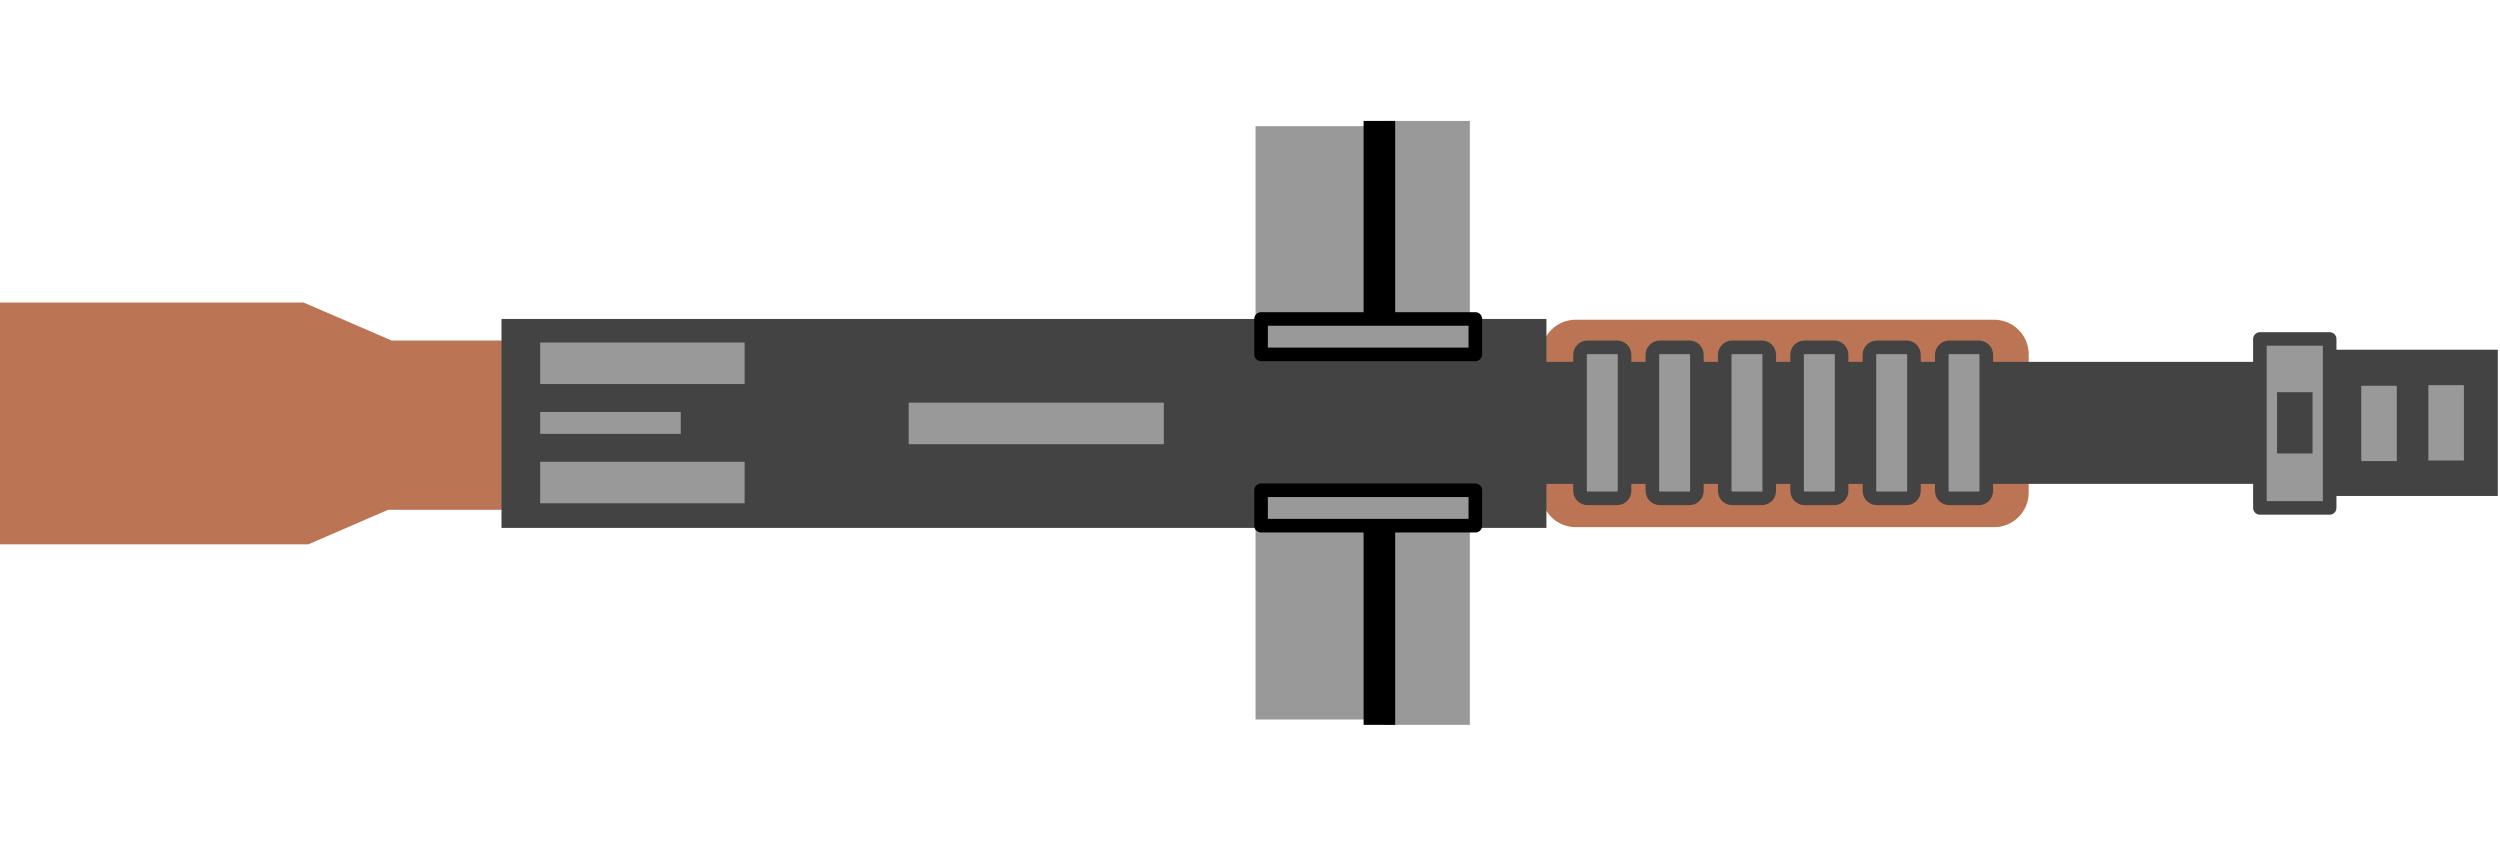
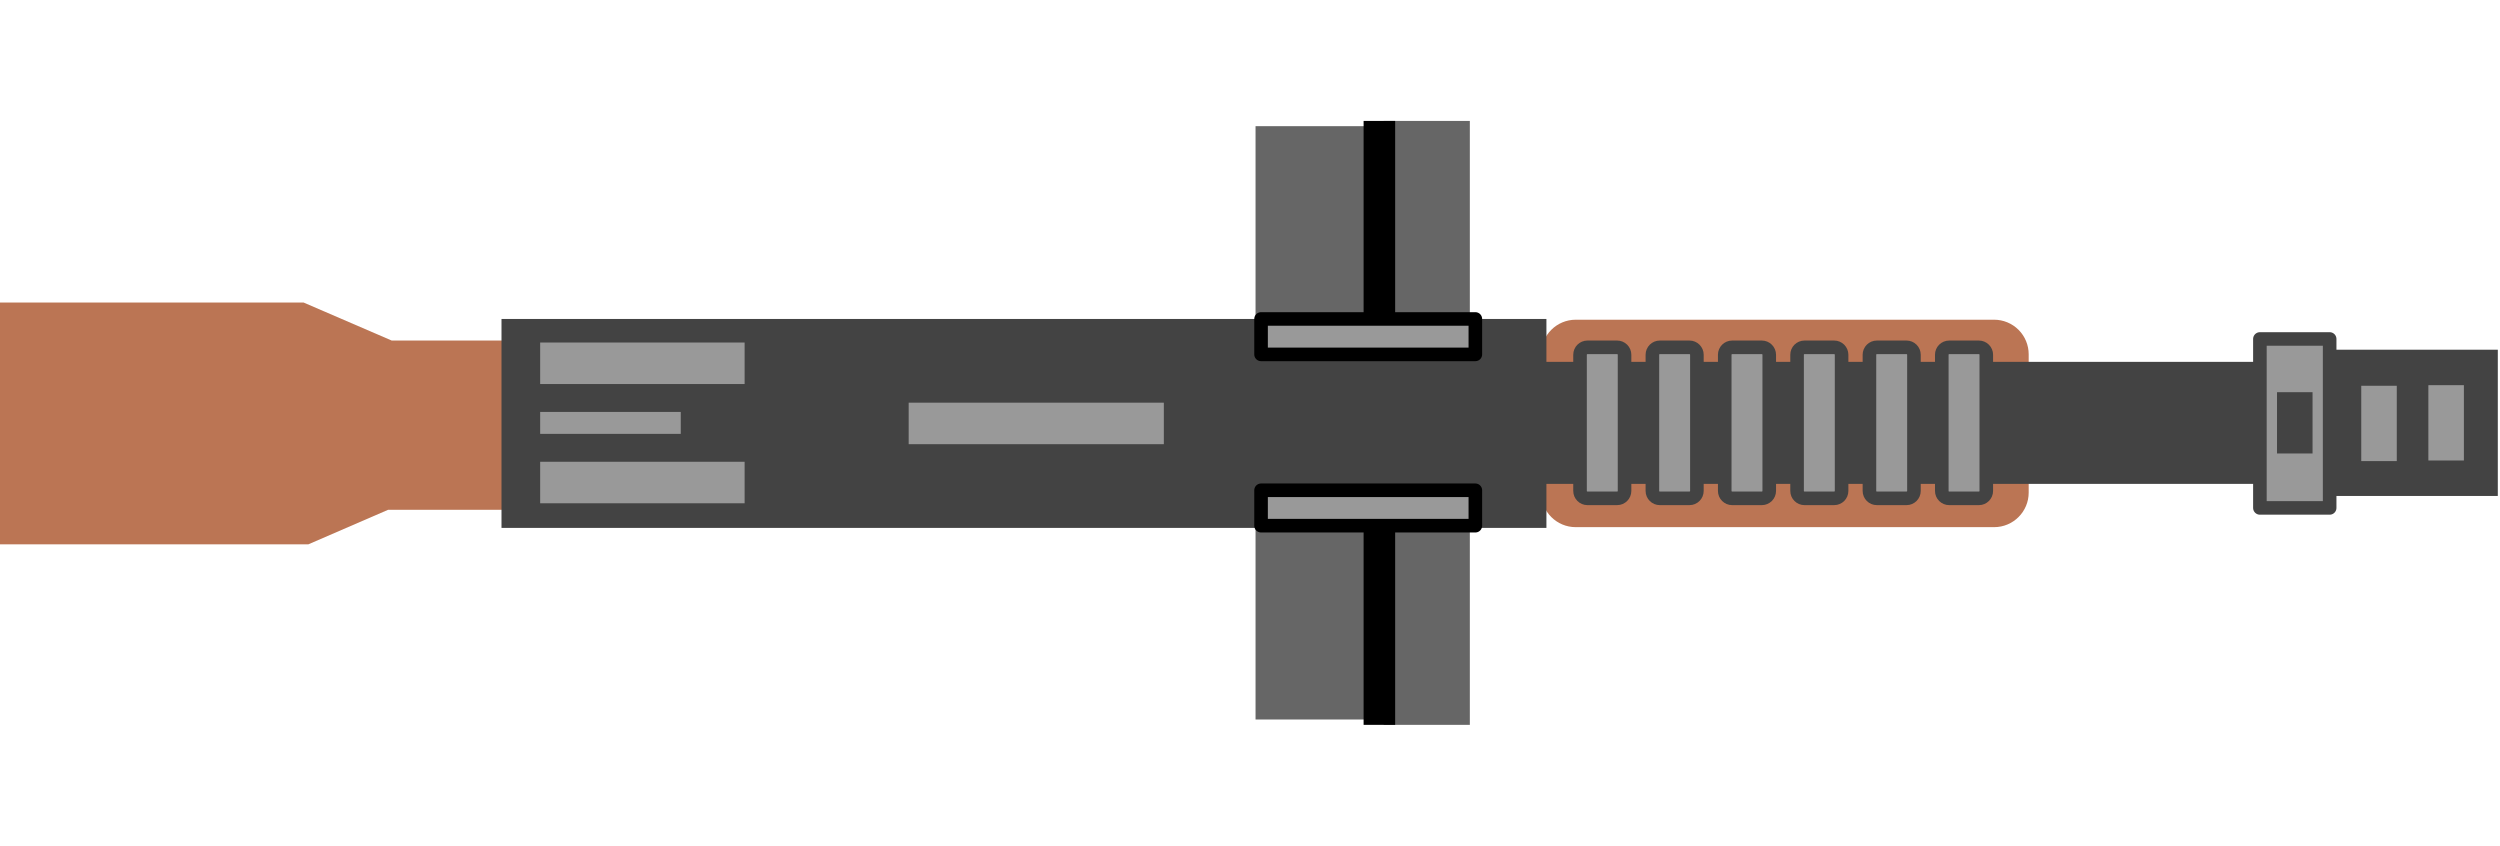
<svg xmlns="http://www.w3.org/2000/svg" version="1.1" viewBox="0.0 0.0 736.0 249.0" fill="none" stroke="none" stroke-linecap="square" stroke-miterlimit="10">
  <clipPath id="p.0">
    <path d="m0 0l736.0 0l0 249.0l-736.0 0l0 -249.0z" clip-rule="nonzero" />
  </clipPath>
  <g clip-path="url(#p.0)">
    <path fill="#000000" fill-opacity="0.0" d="m0 0l736.0 0l0 249.0l-736.0 0z" fill-rule="evenodd" />
    <path fill="#bb7554" d="m453.717 104.302l0 0c0 -5.622 4.557 -10.179 10.179 -10.179l123.17 0c2.7 0 5.289 1.072 7.197 2.981c1.909 1.909 2.981 4.498 2.981 7.197l0 40.714c0 5.622 -4.557 10.179 -10.179 10.179l-123.17 0c-5.622 0 -10.179 -4.557 -10.179 -10.179z" fill-rule="evenodd" />
-     <path fill="#999999" d="m369.633 37.145l37.071 0l0 174.677l-37.071 0z" fill-rule="evenodd" />
-     <path fill="#999999" d="m407.365 35.601l25.354 0l0 177.795l-25.354 0z" fill-rule="evenodd" />
+     <path fill="#666666" d="m369.633 37.145l37.071 0l0 174.677l-37.071 0z" fill-rule="evenodd" />
+     <path fill="#666666" d="m407.365 35.601l25.354 0l0 177.795l-25.354 0z" fill-rule="evenodd" />
    <path fill="#000000" d="m401.444 35.601l9.291 0l0 177.795l-9.291 0z" fill-rule="evenodd" />
    <path fill="#bb7554" d="m193.452 100.249l-78.152 0l-25.933 -11.188l-89.367 0l0 71.195l90.769 0l23.48 -10.169l79.552 0z" fill-rule="evenodd" />
    <path fill="#434343" d="m147.643 93.903l307.622 0l0 61.512l-307.622 0z" fill-rule="evenodd" />
    <path fill="#999999" d="m159.026 100.839l60.189 0l0 12.22l-60.189 0z" fill-rule="evenodd" />
    <path fill="#999999" d="m267.514 118.548l75.118 0l0 12.22l-75.118 0z" fill-rule="evenodd" />
    <path fill="#999999" d="m159.026 121.274l41.386 0l0 6.457l-41.386 0z" fill-rule="evenodd" />
    <path fill="#999999" d="m159.026 135.944l60.189 0l0 12.22l-60.189 0z" fill-rule="evenodd" />
    <path fill="#999999" d="m371.255 144.339l63.087 0l0 10.425l-63.087 0z" fill-rule="evenodd" />
    <path stroke="#000000" stroke-width="4.0" stroke-linejoin="round" stroke-linecap="butt" d="m371.255 144.339l63.087 0l0 10.425l-63.087 0z" fill-rule="evenodd" />
    <path fill="#999999" d="m371.255 93.903l63.087 0l0 10.425l-63.087 0z" fill-rule="evenodd" />
    <path stroke="#000000" stroke-width="4.0" stroke-linejoin="round" stroke-linecap="butt" d="m371.255 93.903l63.087 0l0 10.425l-63.087 0z" fill-rule="evenodd" />
    <path fill="#434343" d="m687.669 102.955l47.685 0l0 43.055l-47.685 0z" fill-rule="evenodd" />
    <path fill="#434343" d="m454.627 106.531l212.756 0l0 35.923l-212.756 0z" fill-rule="evenodd" />
    <path fill="#999999" d="m465.164 104.44l0 0c0 -1.206 0.978 -2.184 2.184 -2.184l8.735 0l0 0c0.579 0 1.135 0.23 1.544 0.64c0.41 0.41 0.64 0.965 0.64 1.544l0 40.087c0 1.206 -0.978 2.184 -2.184 2.184l-8.735 0c-1.206 0 -2.184 -0.978 -2.184 -2.184z" fill-rule="evenodd" />
    <path stroke="#434343" stroke-width="4.0" stroke-linejoin="round" stroke-linecap="butt" d="m465.164 104.44l0 0c0 -1.206 0.978 -2.184 2.184 -2.184l8.735 0l0 0c0.579 0 1.135 0.23 1.544 0.64c0.41 0.41 0.64 0.965 0.64 1.544l0 40.087c0 1.206 -0.978 2.184 -2.184 2.184l-8.735 0c-1.206 0 -2.184 -0.978 -2.184 -2.184z" fill-rule="evenodd" />
    <path fill="#999999" d="m486.463 104.44l0 0c0 -1.206 0.978 -2.184 2.184 -2.184l8.735 0l0 0c0.579 0 1.135 0.23 1.544 0.64c0.41 0.41 0.64 0.965 0.64 1.544l0 40.087c0 1.206 -0.978 2.184 -2.184 2.184l-8.735 0c-1.206 0 -2.184 -0.978 -2.184 -2.184z" fill-rule="evenodd" />
    <path stroke="#434343" stroke-width="4.0" stroke-linejoin="round" stroke-linecap="butt" d="m486.463 104.44l0 0c0 -1.206 0.978 -2.184 2.184 -2.184l8.735 0l0 0c0.579 0 1.135 0.23 1.544 0.64c0.41 0.41 0.64 0.965 0.64 1.544l0 40.087c0 1.206 -0.978 2.184 -2.184 2.184l-8.735 0c-1.206 0 -2.184 -0.978 -2.184 -2.184z" fill-rule="evenodd" />
    <path fill="#999999" d="m507.762 104.44l0 0c0 -1.206 0.978 -2.184 2.184 -2.184l8.735 0l0 0c0.579 0 1.135 0.23 1.544 0.64c0.41 0.41 0.64 0.965 0.64 1.544l0 40.087c0 1.206 -0.978 2.184 -2.184 2.184l-8.735 0c-1.206 0 -2.184 -0.978 -2.184 -2.184z" fill-rule="evenodd" />
    <path stroke="#434343" stroke-width="4.0" stroke-linejoin="round" stroke-linecap="butt" d="m507.762 104.44l0 0c0 -1.206 0.978 -2.184 2.184 -2.184l8.735 0l0 0c0.579 0 1.135 0.23 1.544 0.64c0.41 0.41 0.64 0.965 0.64 1.544l0 40.087c0 1.206 -0.978 2.184 -2.184 2.184l-8.735 0c-1.206 0 -2.184 -0.978 -2.184 -2.184z" fill-rule="evenodd" />
    <path fill="#999999" d="m529.061 104.44l0 0c0 -1.206 0.978 -2.184 2.184 -2.184l8.735 0l0 0c0.579 0 1.135 0.23 1.544 0.64c0.409 0.41 0.64 0.965 0.64 1.544l0 40.087c0 1.206 -0.978 2.184 -2.184 2.184l-8.735 0c-1.206 0 -2.184 -0.978 -2.184 -2.184z" fill-rule="evenodd" />
    <path stroke="#434343" stroke-width="4.0" stroke-linejoin="round" stroke-linecap="butt" d="m529.061 104.44l0 0c0 -1.206 0.978 -2.184 2.184 -2.184l8.735 0l0 0c0.579 0 1.135 0.23 1.544 0.64c0.409 0.41 0.64 0.965 0.64 1.544l0 40.087c0 1.206 -0.978 2.184 -2.184 2.184l-8.735 0c-1.206 0 -2.184 -0.978 -2.184 -2.184z" fill-rule="evenodd" />
    <path fill="#999999" d="m550.361 104.44l0 0c0 -1.206 0.978 -2.184 2.184 -2.184l8.735 0l0 0c0.579 0 1.135 0.23 1.544 0.64c0.41 0.41 0.64 0.965 0.64 1.544l0 40.087c0 1.206 -0.978 2.184 -2.184 2.184l-8.735 0c-1.206 0 -2.184 -0.978 -2.184 -2.184z" fill-rule="evenodd" />
    <path stroke="#434343" stroke-width="4.0" stroke-linejoin="round" stroke-linecap="butt" d="m550.361 104.44l0 0c0 -1.206 0.978 -2.184 2.184 -2.184l8.735 0l0 0c0.579 0 1.135 0.23 1.544 0.64c0.41 0.41 0.64 0.965 0.64 1.544l0 40.087c0 1.206 -0.978 2.184 -2.184 2.184l-8.735 0c-1.206 0 -2.184 -0.978 -2.184 -2.184z" fill-rule="evenodd" />
    <path fill="#999999" d="m571.66 104.44l0 0c0 -1.206 0.978 -2.184 2.184 -2.184l8.735 0l0 0c0.579 0 1.135 0.23 1.544 0.64c0.41 0.41 0.64 0.965 0.64 1.544l0 40.087c0 1.206 -0.978 2.184 -2.184 2.184l-8.735 0c-1.206 0 -2.184 -0.978 -2.184 -2.184z" fill-rule="evenodd" />
    <path stroke="#434343" stroke-width="4.0" stroke-linejoin="round" stroke-linecap="butt" d="m571.66 104.44l0 0c0 -1.206 0.978 -2.184 2.184 -2.184l8.735 0l0 0c0.579 0 1.135 0.23 1.544 0.64c0.41 0.41 0.64 0.965 0.64 1.544l0 40.087c0 1.206 -0.978 2.184 -2.184 2.184l-8.735 0c-1.206 0 -2.184 -0.978 -2.184 -2.184z" fill-rule="evenodd" />
    <path fill="#999999" d="m665.315 99.794l20.535 0l0 49.732l-20.535 0z" fill-rule="evenodd" />
    <path stroke="#434343" stroke-width="4.0" stroke-linejoin="round" stroke-linecap="butt" d="m665.315 99.794l20.535 0l0 49.732l-20.535 0z" fill-rule="evenodd" />
    <path fill="#999999" d="m695.154 113.572l10.457 0l0 22.173l-10.457 0z" fill-rule="evenodd" />
    <path fill="#999999" d="m714.913 113.396l10.457 0l0 22.173l-10.457 0z" fill-rule="evenodd" />
    <path fill="#434343" d="m670.354 115.459l10.457 0l0 18.047l-10.457 0z" fill-rule="evenodd" />
  </g>
</svg>
